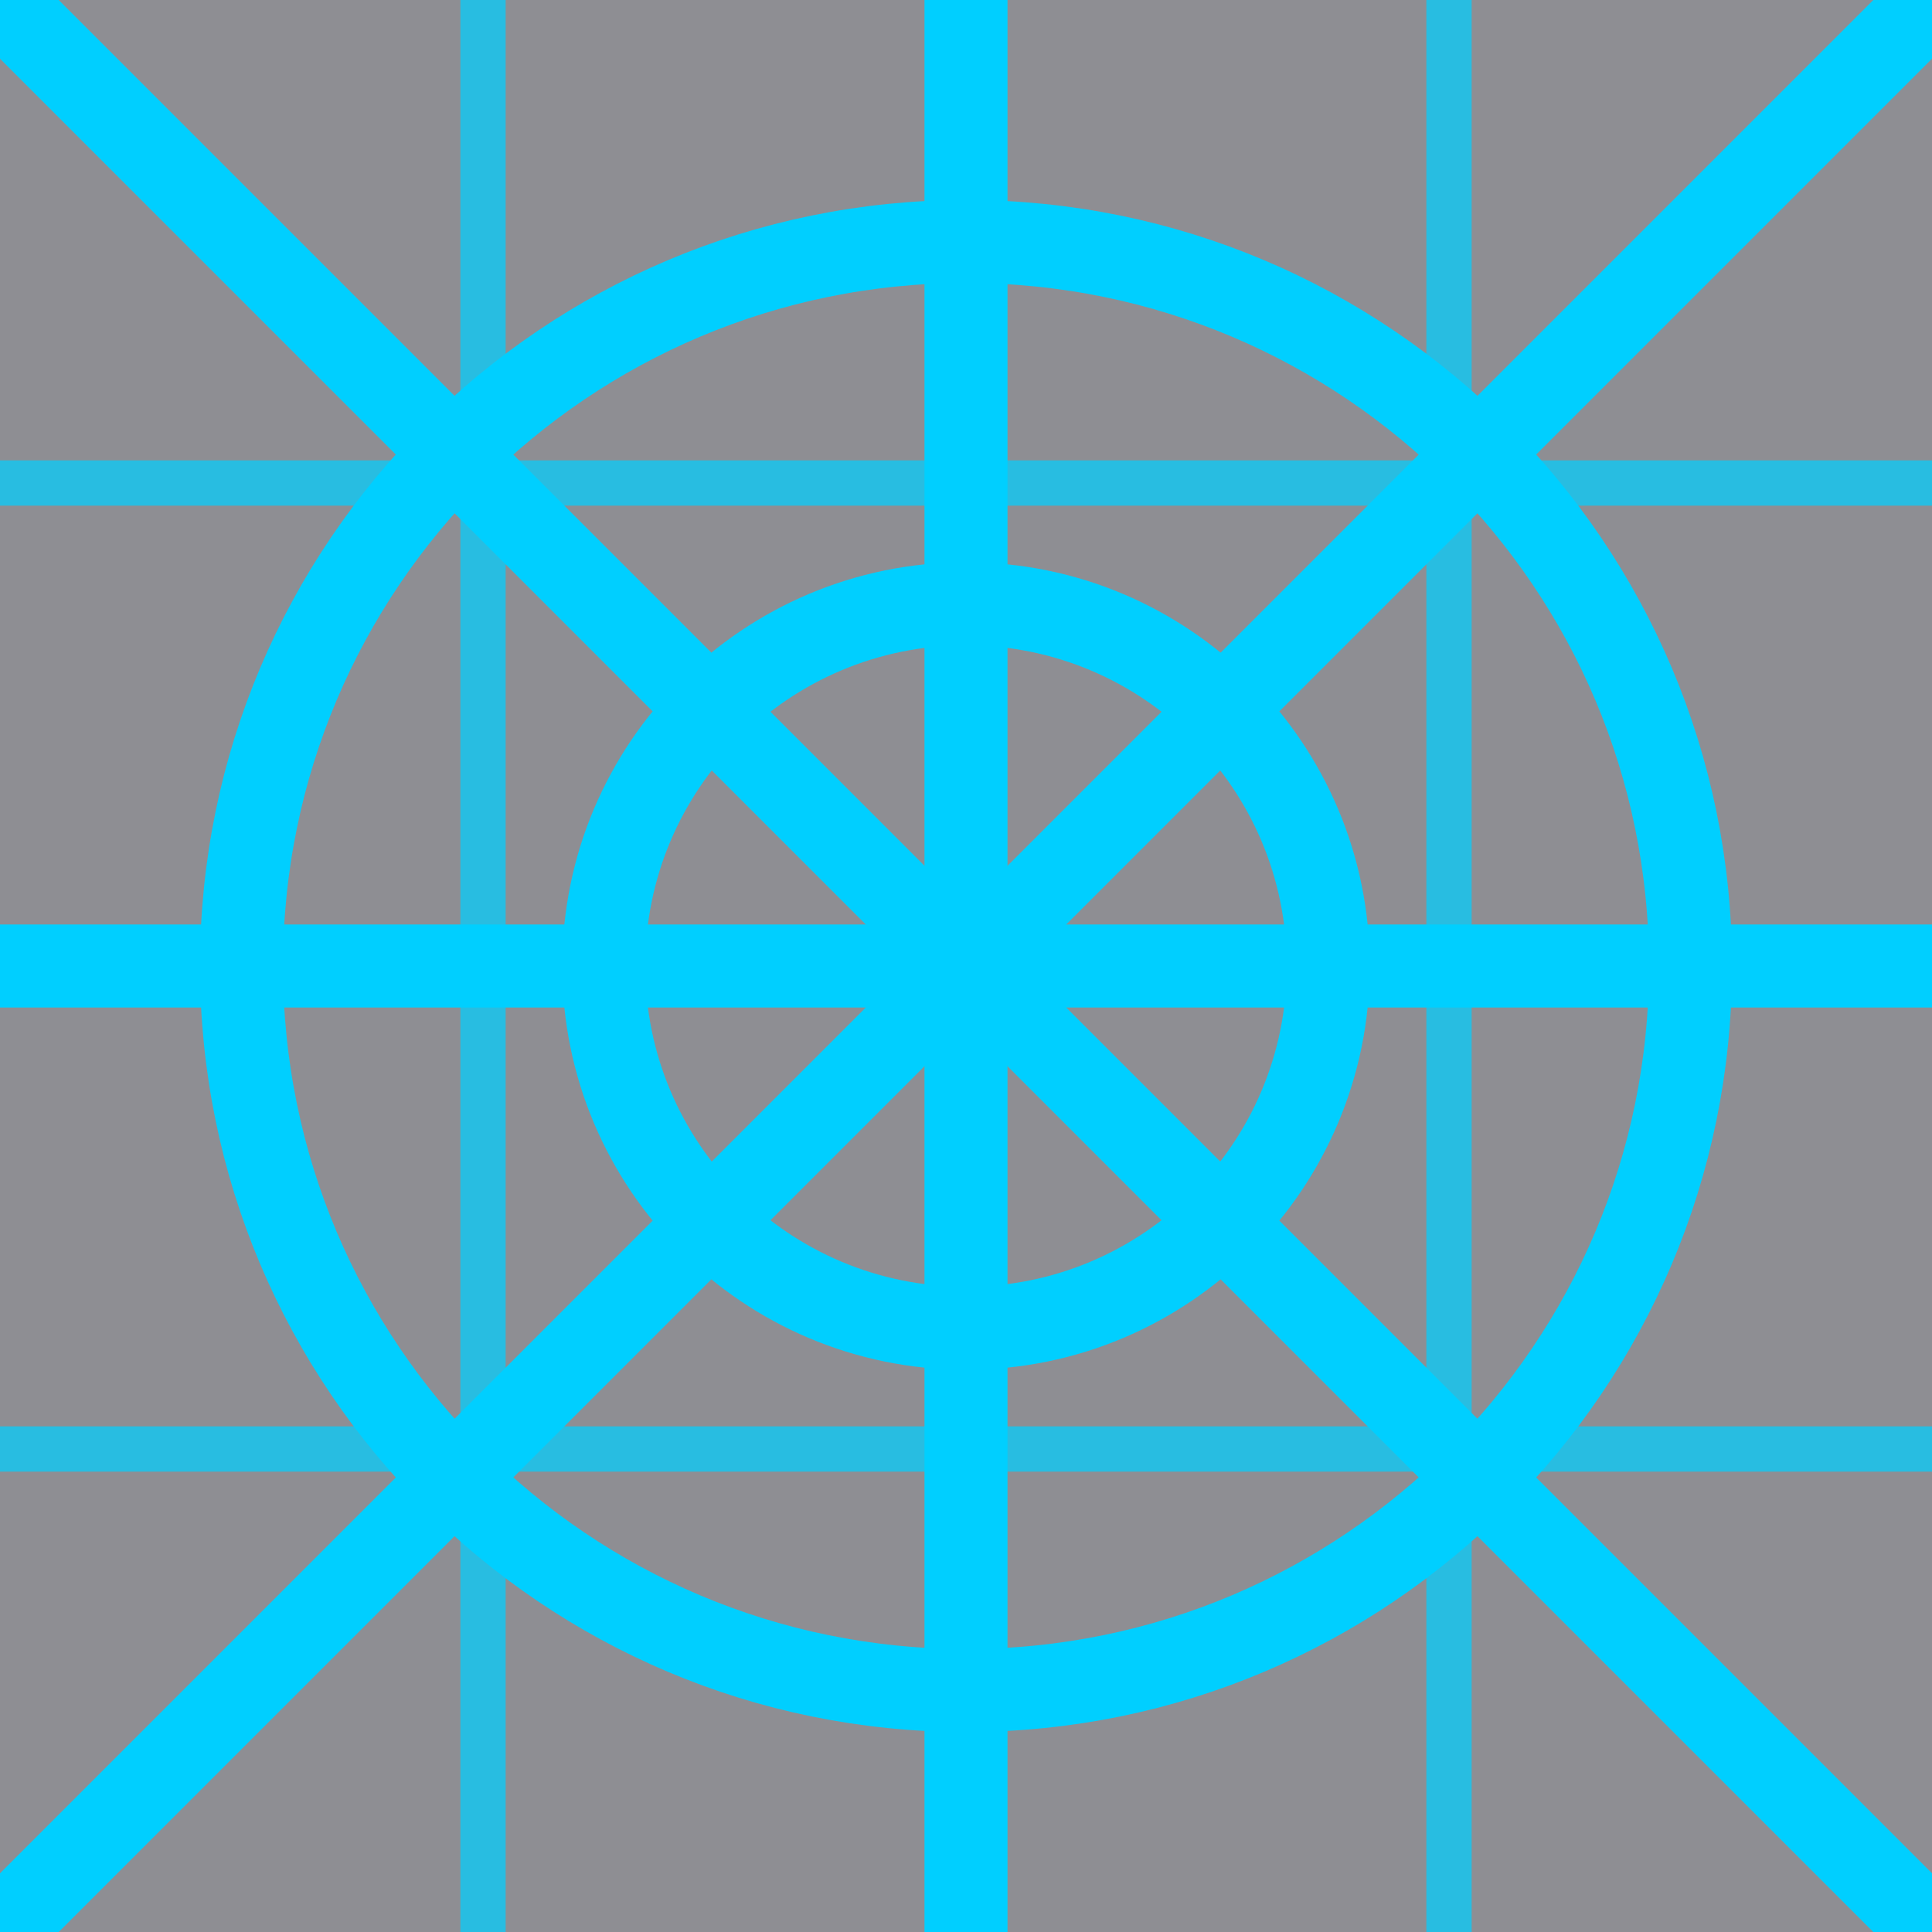
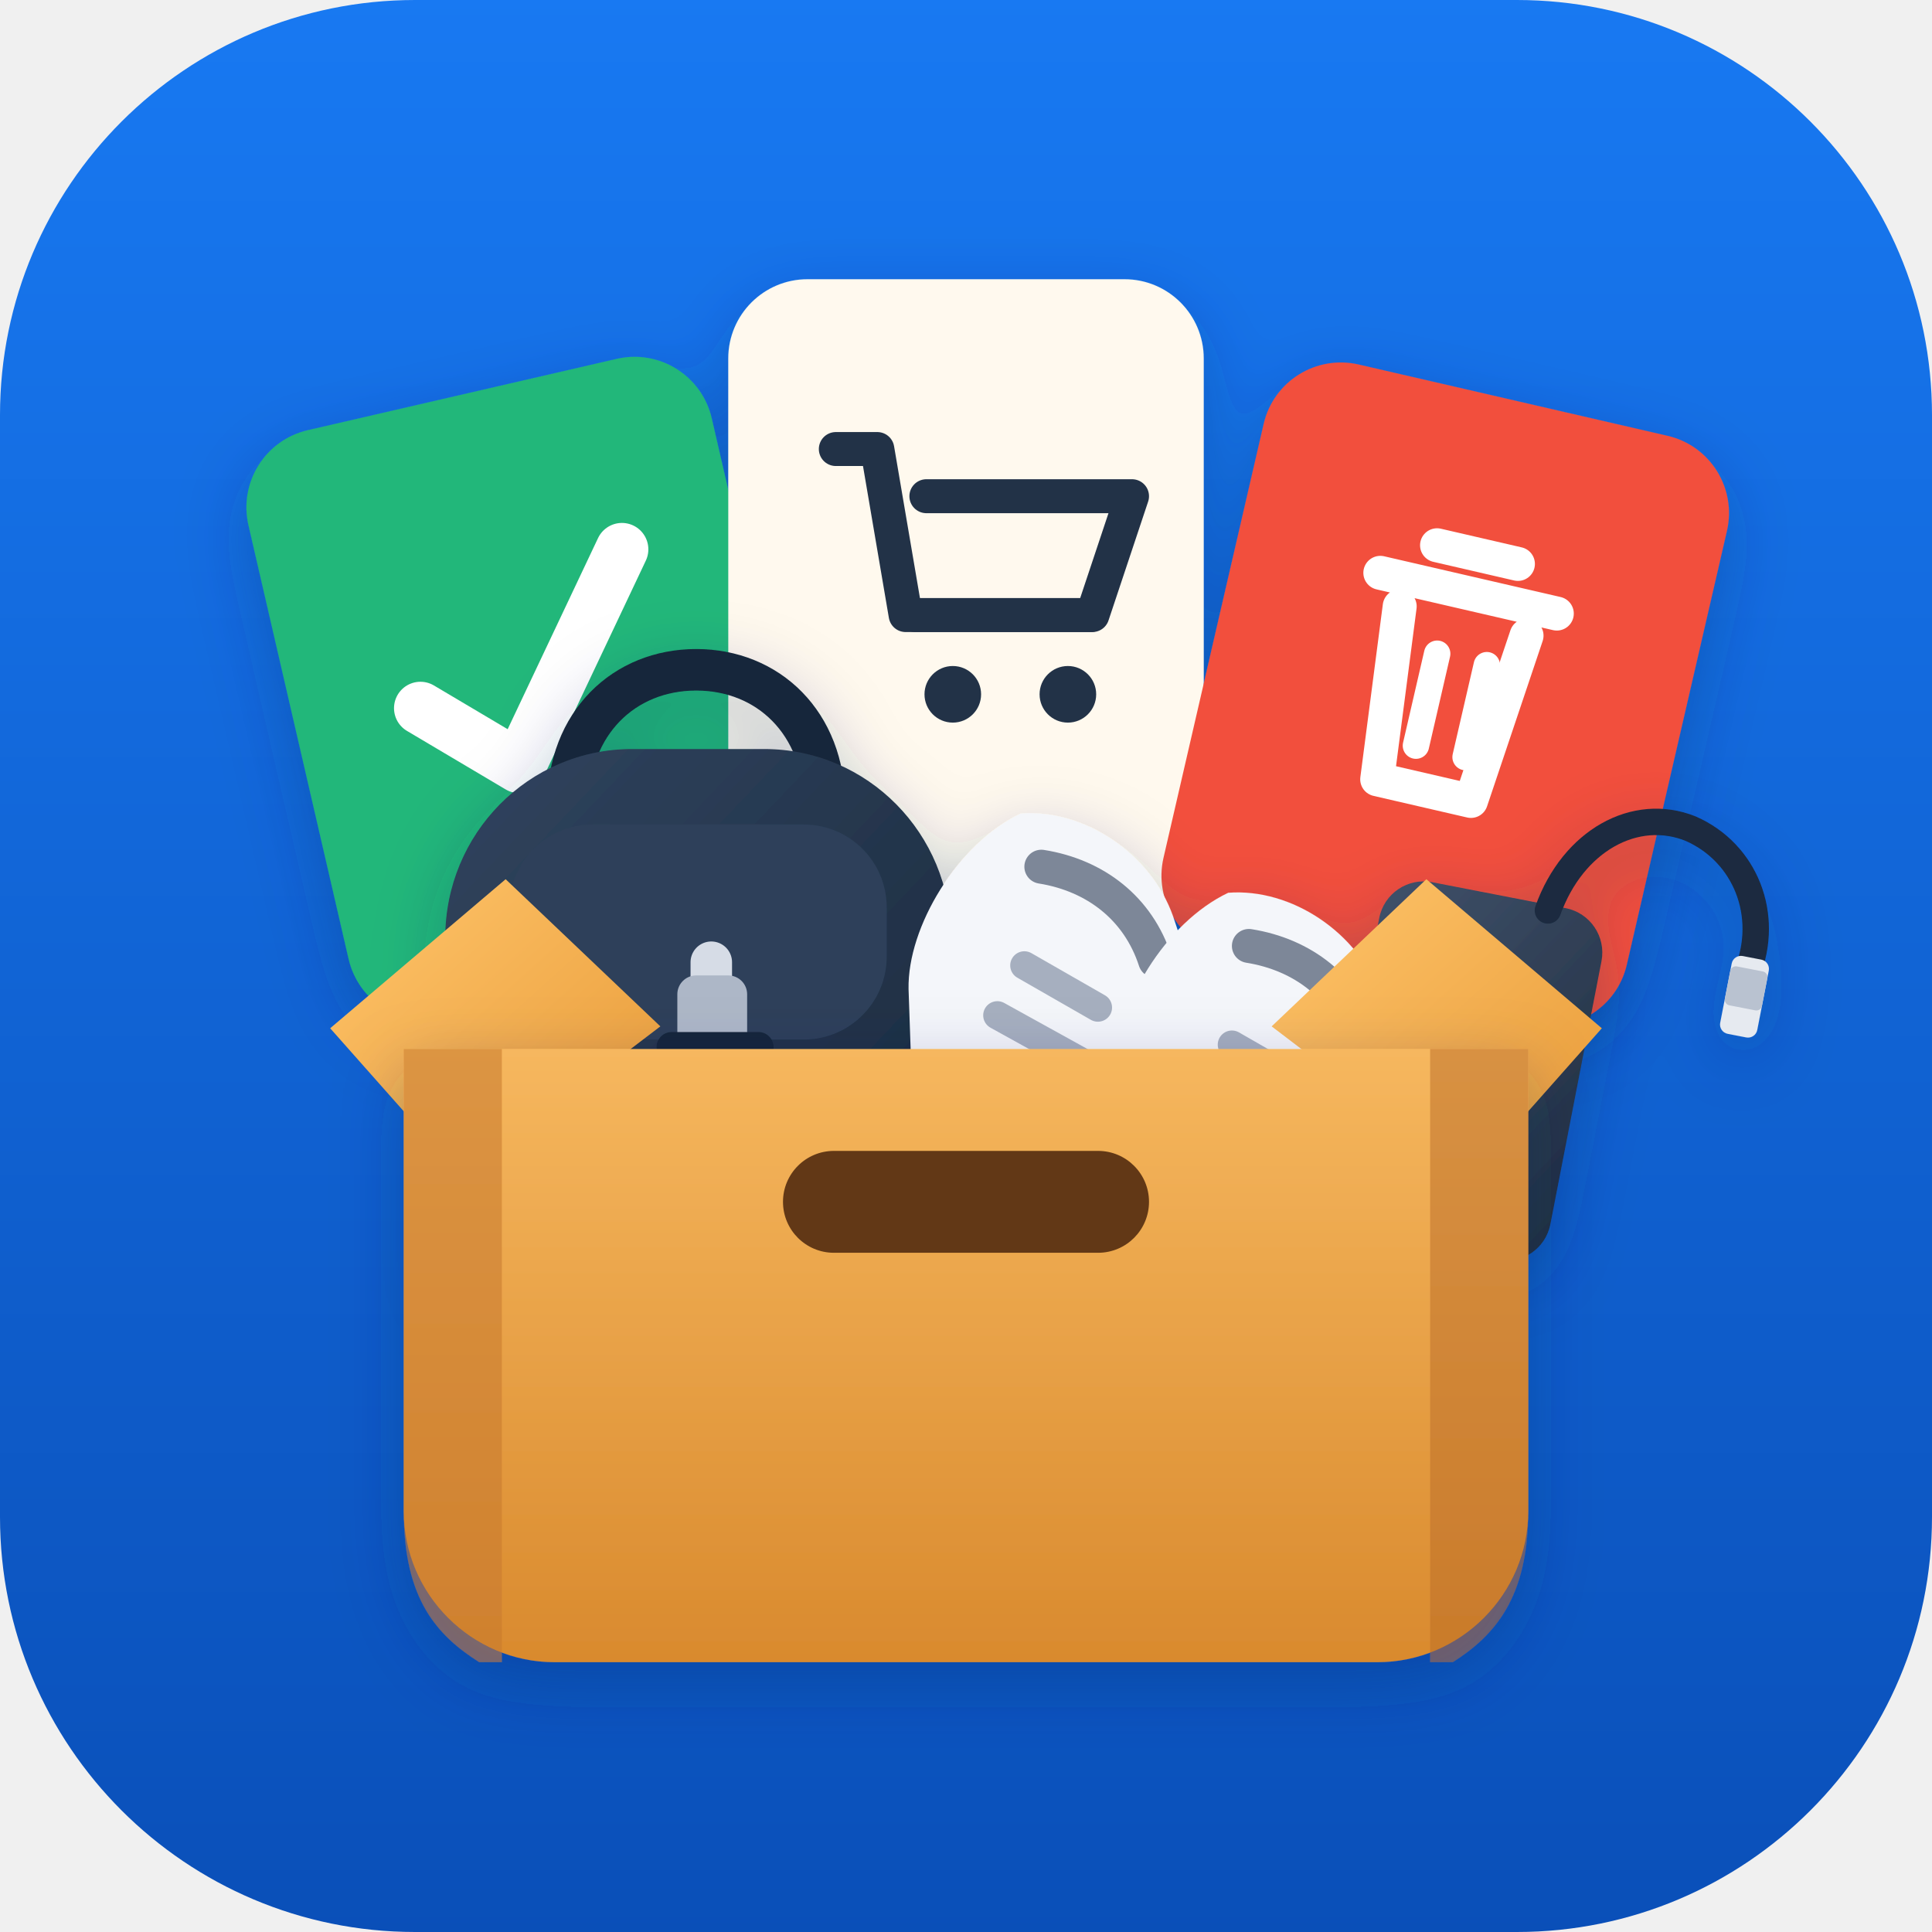
- <svg xmlns="http://www.w3.org/2000/svg" viewBox="0 0 64 64">
-   <rect width="64" height="64" fill="#8E8E93" />
-   <g fill="none" stroke="#00CFFF" stroke-width="1.5" stroke-miterlimit="10" opacity="0.72">
-     <path d="M0 16H64M0 48H64" />
-     <path d="M16 0V64M48 0V64" />
+ <svg xmlns="http://www.w3.org/2000/svg" viewBox="0 0 1024 1024" role="img" aria-labelledby="title desc">
+   <defs>
+     <linearGradient id="bg" x1="0" y1="0" x2="0" y2="1">
+       <stop offset="0" stop-color="#1879F2" />
+       <stop offset="1" stop-color="#0A4FB8" />
+     </linearGradient>
+     <linearGradient id="boxFront" x1="0" y1="0" x2="0" y2="1">
+       <stop offset="0" stop-color="#F6B75E" />
+       <stop offset="1" stop-color="#D98A2E" />
+     </linearGradient>
+     <linearGradient id="boxFlap" x1="0" y1="0" x2="1" y2="1">
+       <stop offset="0" stop-color="#FFC56B" />
+       <stop offset="1" stop-color="#E89A37" />
+     </linearGradient>
+     <linearGradient id="backpack" x1="0" y1="0" x2="1" y2="1">
+       <stop offset="0" stop-color="#31445F" />
+       <stop offset="1" stop-color="#18283B" />
+     </linearGradient>
+     <linearGradient id="powerbank" x1="0" y1="0" x2="1" y2="1">
+       <stop offset="0" stop-color="#40516A" />
+       <stop offset="1" stop-color="#1F2D40" />
+     </linearGradient>
+     <filter id="shadow" x="-20%" y="-20%" width="140%" height="140%">
+       <feDropShadow dx="0" dy="12" stdDeviation="18" flood-color="#052C6A" flood-opacity="0.28" />
+     </filter>
+   </defs>
+   <rect width="1024" height="1024" rx="220" fill="url(#bg)" />
+   <g filter="url(#shadow)">
+     <g transform="translate(155 205) rotate(-13 126 160)">
+       <rect x="0" y="0" width="252" height="320" rx="42" fill="#24B77A" />
+       <path d="M67 157l44 42 79-100" fill="none" stroke="#FFF" stroke-width="28" stroke-linecap="round" stroke-linejoin="round" />
+     </g>
+     <g transform="translate(386 148)">
+       <rect x="0" y="0" width="252" height="342" rx="42" fill="#FFF9EE" />
+       <path d="M57 90h22l15 88h99l21-63H105" fill="none" stroke="#243247" stroke-width="18" stroke-linecap="round" stroke-linejoin="round" />
+       <path d="M99 178h93" fill="none" stroke="#243247" stroke-width="18" stroke-linecap="round" />
+       <circle cx="119" cy="220" r="15" fill="#243247" />
+       <circle cx="180" cy="220" r="15" fill="#243247" />
+     </g>
+     <g transform="translate(640 208) rotate(13 126 160)">
+       <rect x="0" y="0" width="252" height="320" rx="42" fill="#F2503D" />
+       <path d="M78 105h96M104 84h44M92 120l9 92h51l9-92" fill="none" stroke="#FFF" stroke-width="18" stroke-linecap="round" stroke-linejoin="round" />
+       <path d="M117 140v50M144 140v50" fill="none" stroke="#FFF" stroke-width="14" stroke-linecap="round" />
+     </g>
  </g>
-   <g fill="none" stroke="#00CFFF" stroke-width="2.75" stroke-miterlimit="10">
-     <path d="M0 32H64M32 0V64" />
-     <path d="M0 0L64 64M64 0L0 64" />
-     <circle cx="32" cy="32" r="24" />
-     <circle cx="32" cy="32" r="12" />
+   <g filter="url(#shadow)">
+     <g transform="translate(210 365)">
+       <path d="M91 62c0-44 30-72 68-72s68 28 68 72" fill="none" stroke="#17263A" stroke-width="22" stroke-linecap="round" />
+       <path d="M26 132c0-55 44-100 99-100h70c55 0 99 45 99 100v184H26z" fill="url(#backpack)" />
+       <rect x="60" y="72" width="200" height="114" rx="44" fill="#2D405A" />
+       <path d="M167 145v69" stroke="#D6DCE6" stroke-width="22" stroke-linecap="round" />
+       <rect x="149" y="152" width="37" height="42" rx="10" fill="#ADB7C7" />
+       <path d="M146 190h46" stroke="#16263A" stroke-width="16" stroke-linecap="round" />
+     </g>
+     <g transform="translate(480 415)">
+       <g transform="rotate(13 75 120)">
+         <path d="M38 22c32-10 72 5 91 35l61 100c19 31-3 67-40 67H72c-26 0-49-17-56-42L1 126c-8-32 8-81 37-104z" fill="#F4F6FA" />
+         <path d="M55 47c29-2 55 10 70 35" fill="none" stroke="#7D8798" stroke-width="18" stroke-linecap="round" />
+         <path d="M58 100l43 13M50 129l49 14M43 159l49 13" stroke="#A6AFBF" stroke-width="15" stroke-linecap="round" />
+         <path d="M17 181h142" stroke="#D3D8E0" stroke-width="18" stroke-linecap="round" />
+       </g>
+       <g transform="translate(110 42) rotate(13 75 120)">
+         <path d="M38 22c32-10 72 5 91 35l61 100c19 31-3 67-40 67H72c-26 0-49-17-56-42L1 126c-8-32 8-81 37-104z" fill="#F4F6FA" />
+         <path d="M55 47c29-2 55 10 70 35" fill="none" stroke="#7D8798" stroke-width="18" stroke-linecap="round" />
+         <path d="M58 100l43 13M50 129l49 14M43 159l49 13" stroke="#A6AFBF" stroke-width="15" stroke-linecap="round" />
+         <path d="M17 181h142" stroke="#D3D8E0" stroke-width="18" stroke-linecap="round" />
+       </g>
+     </g>
+     <g transform="translate(720 430) rotate(11 70 120)">
+       <rect x="0" y="45" width="120" height="190" rx="24" fill="url(#powerbank)" />
+       <circle cx="84" cy="97" r="6" fill="#D9E0EA" />
+       <circle cx="84" cy="117" r="6" fill="#D9E0EA" />
+       <circle cx="84" cy="137" r="6" fill="#D9E0EA" />
+       <path d="M87 48c6-39 35-63 66-57 31 7 50 37 44 69" fill="none" stroke="#1A2B40" stroke-width="14" stroke-linecap="round" />
+       <rect x="188" y="52" width="20" height="42" rx="5" fill="#E6EAF0" />
+       <rect x="188" y="58" width="20" height="21" rx="3" fill="#B9C2D0" />
+     </g>
+   </g>
+   <g>
+     <path d="M175 545l93-79 82 78-105 80z" fill="url(#boxFlap)" />
+     <path d="M849 545l-93-79-82 78 105 80z" fill="url(#boxFlap)" />
+   </g>
+   <g filter="url(#shadow)">
+     <path d="M214 556h596v245c0 44-36 80-80 80H294c-44 0-80-36-80-80z" fill="url(#boxFront)" />
+     <path d="M214 556h52v325h-12c-22-14-40-33-40-80z" fill="#C7782D" opacity="0.55" />
+     <path d="M758 556h52v245c0 46-18 66-40 80h-12z" fill="#B96B28" opacity="0.5" />
+     <rect x="415" y="610" width="194" height="54" rx="27" fill="#623916" />
  </g>
</svg>
